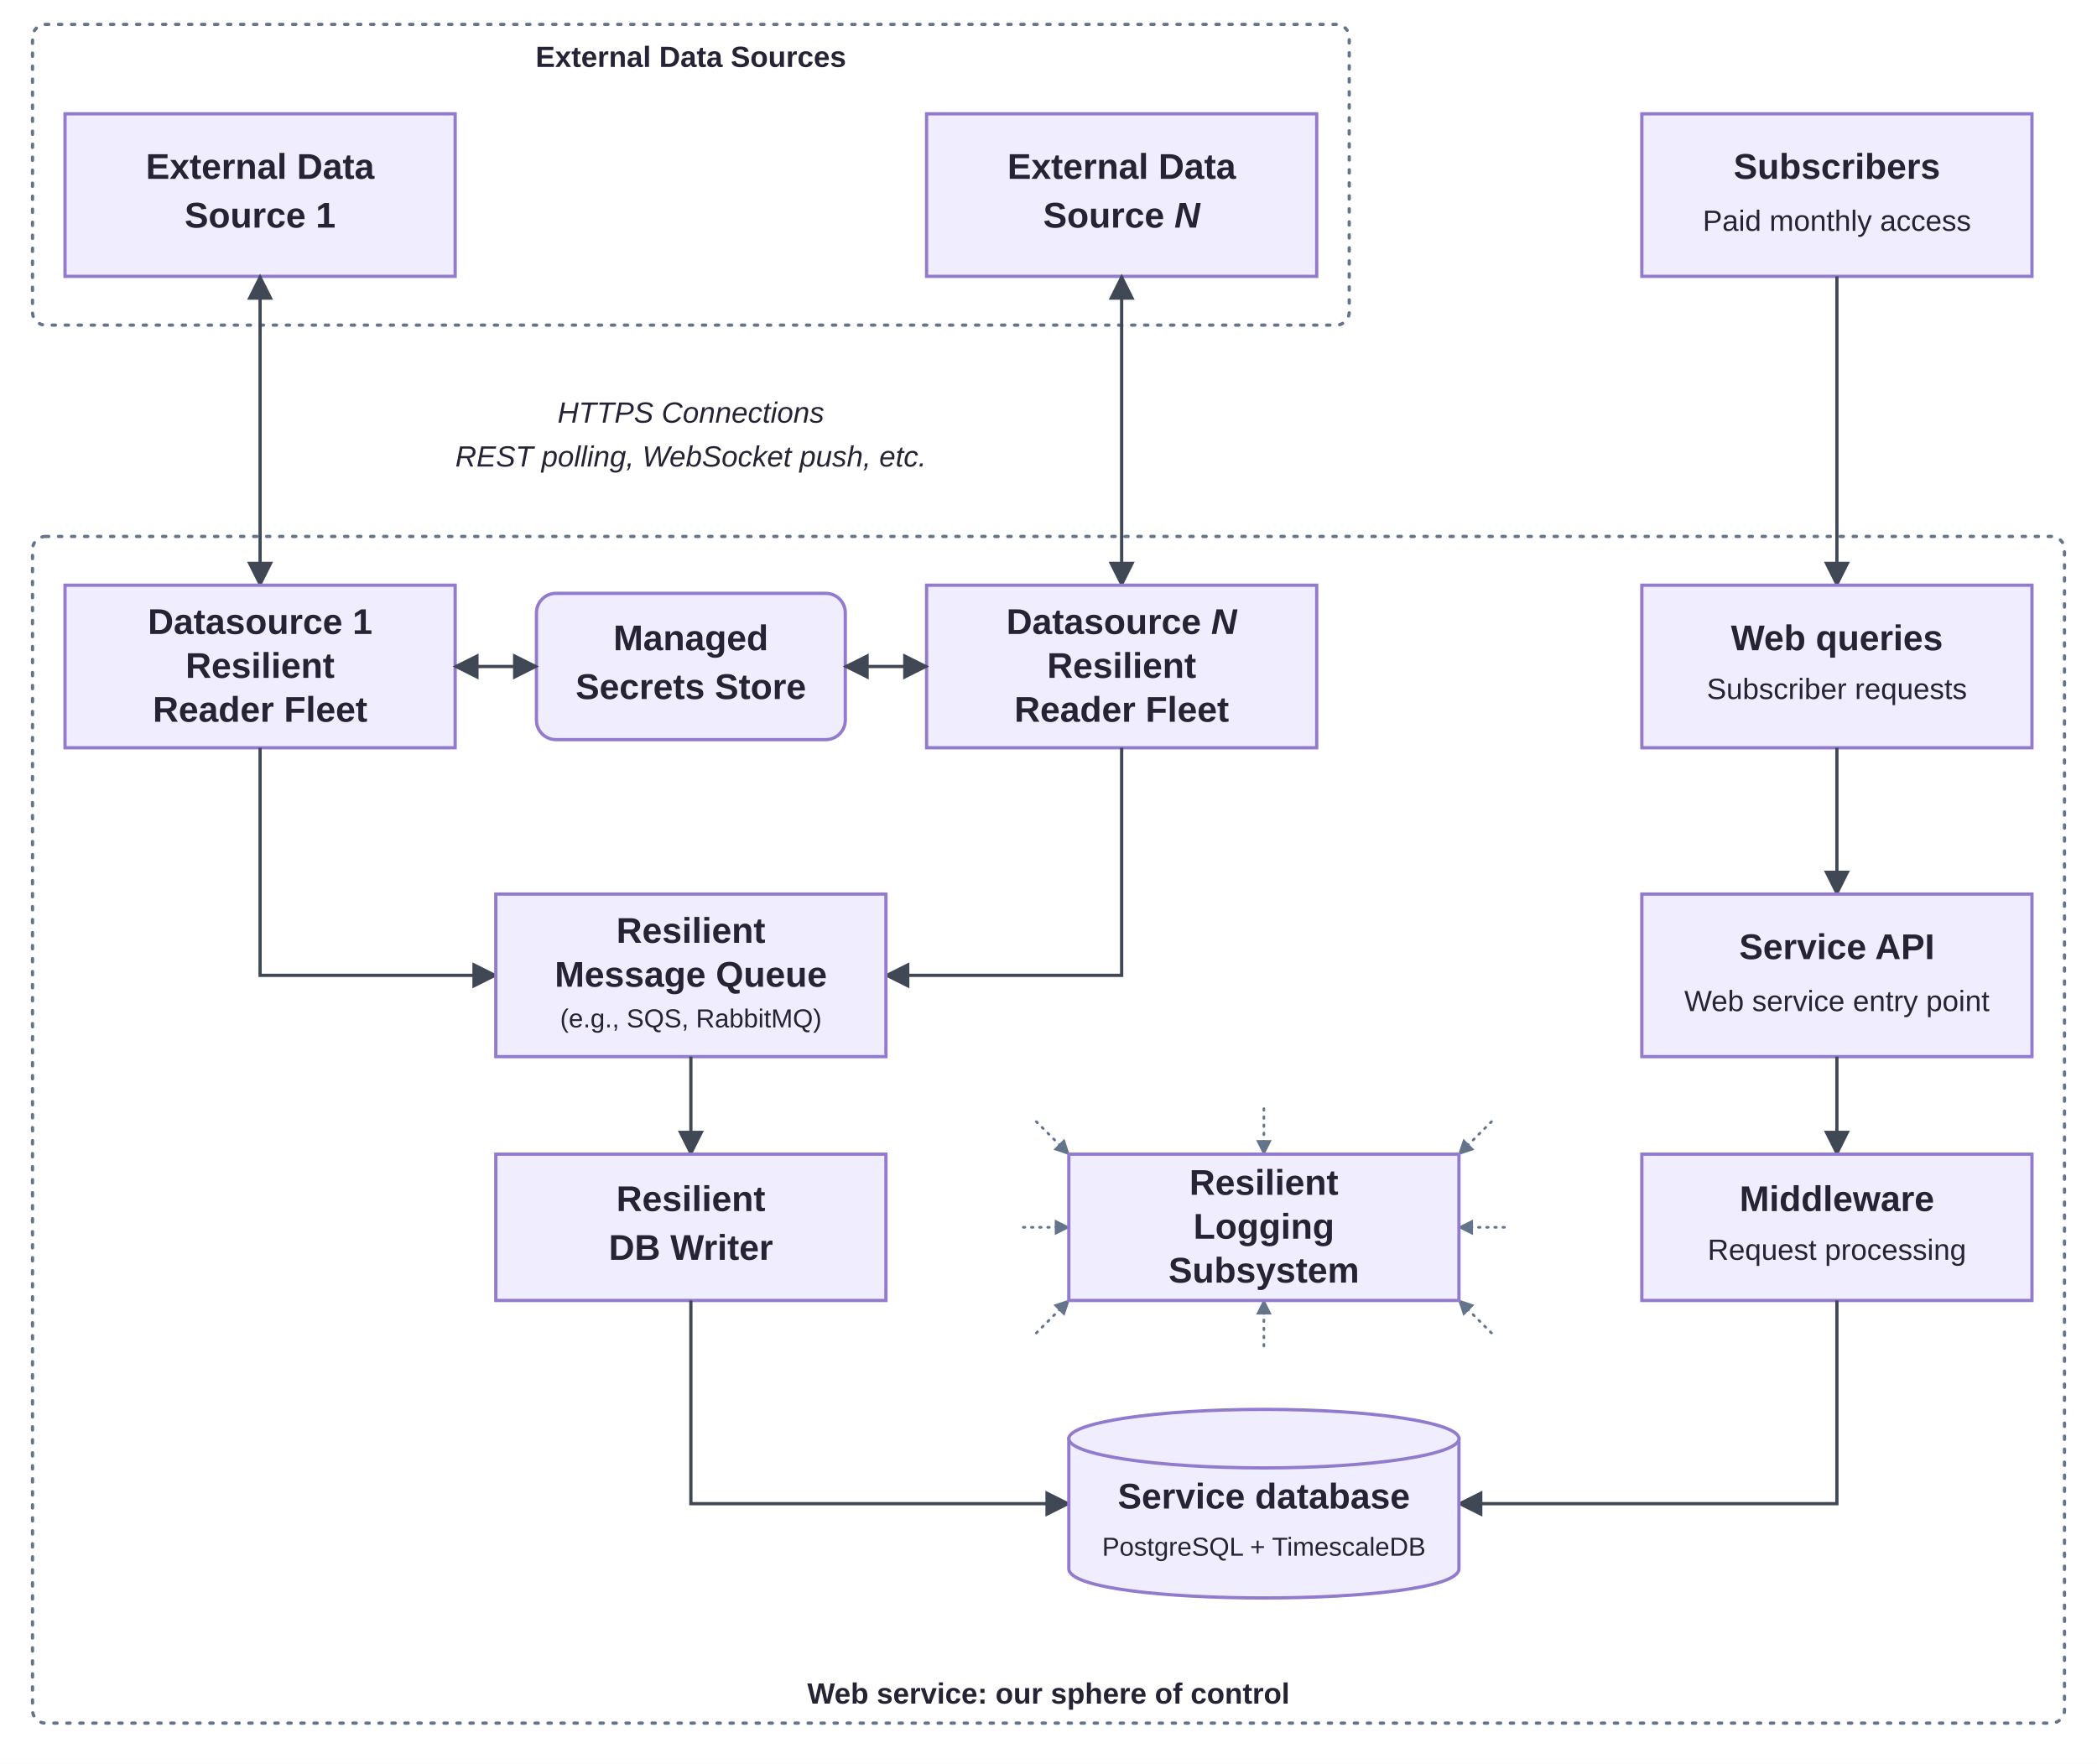
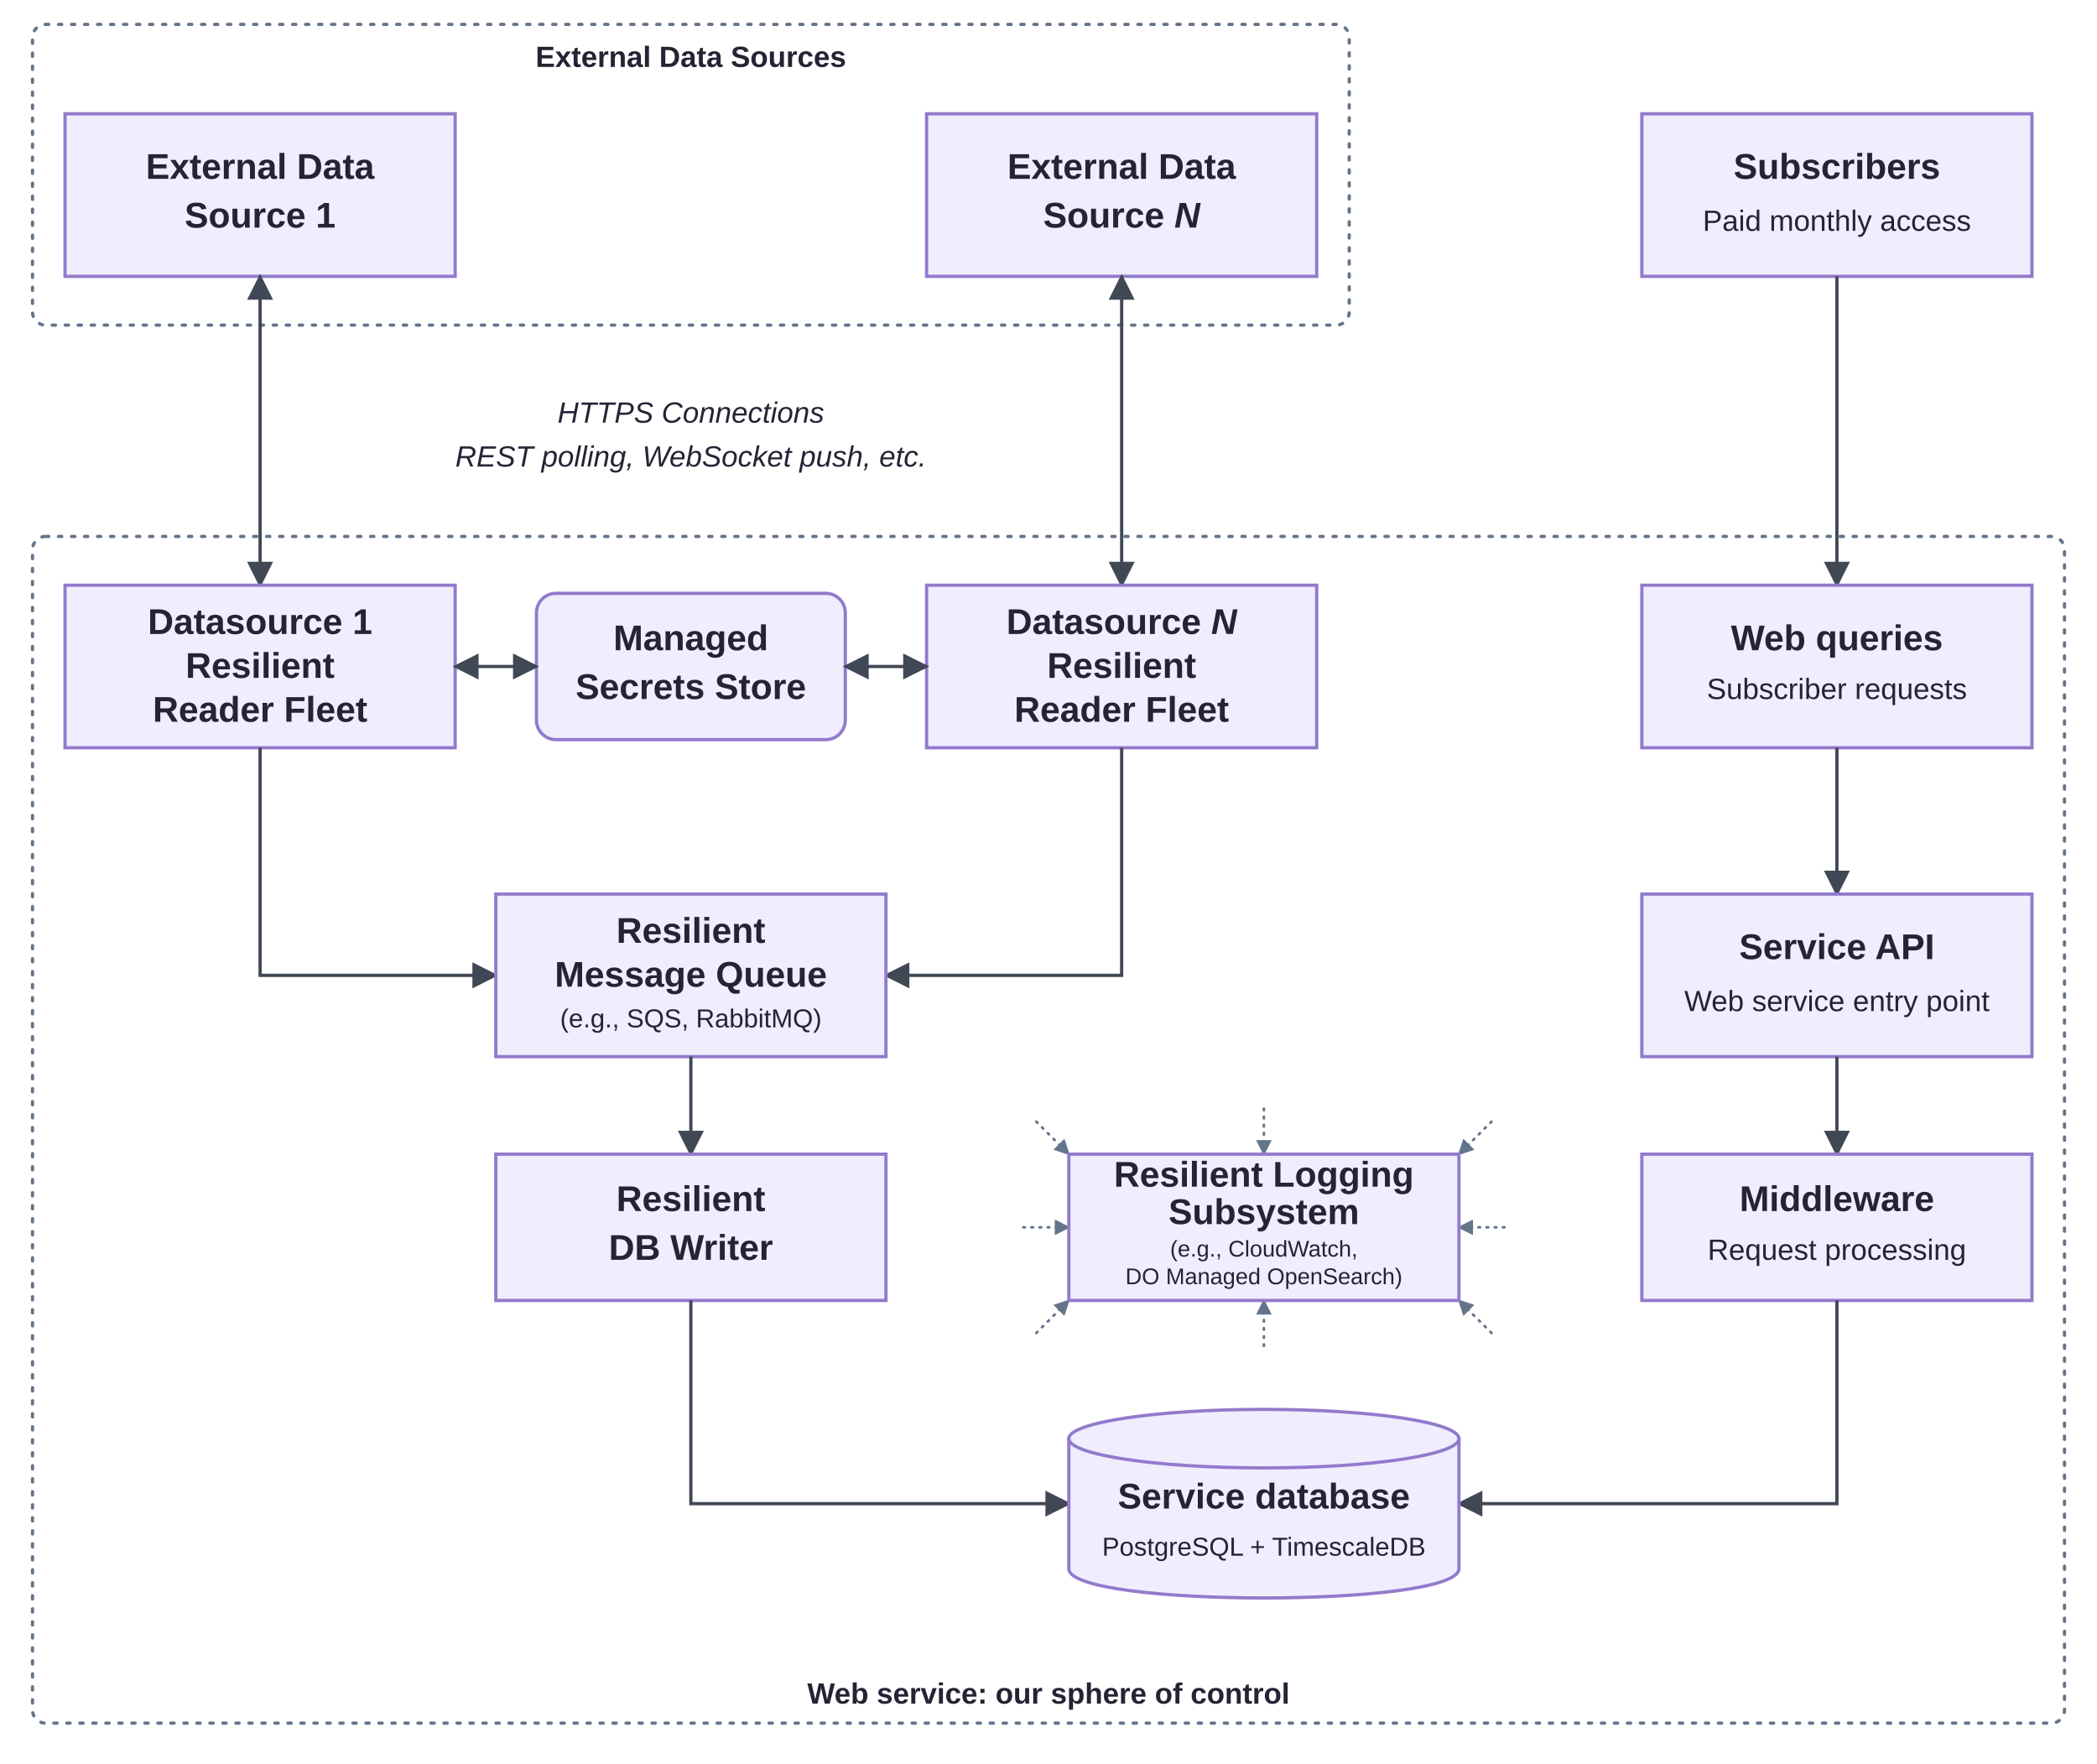
<svg xmlns="http://www.w3.org/2000/svg" width="1290" height="1085" viewBox="0 0 1290 1085" role="img" aria-labelledby="diagram-title diagram-description">
  <defs>
    <marker id="arrow" viewBox="0 0 10 10" refX="9" refY="5" markerWidth="8" markerHeight="8" orient="auto-start-reverse">
      <path d="M 0 0 L 10 5 L 0 10 Z" fill="#414855" />
    </marker>
    <marker id="log-arrow" viewBox="0 0 10 10" refX="9" refY="5" markerWidth="6" markerHeight="6" orient="auto">
      <path d="M 0 0 L 10 5 L 0 10 Z" fill="#64748b" />
    </marker>
  </defs>
  <style>
    text { font-family: Arial, Helvetica, sans-serif; fill: #252334; text-anchor: middle; }
    .node { fill: #f0edff; stroke: #927acc; stroke-width: 2; }
    .title { font-size: 22px; font-weight: 600; }
    .detail { font-size: 18px; }
    .small { font-size: 16px; }
    .flow { fill: none; stroke: #414855; stroke-width: 2; marker-end: url(#arrow); }
    .both { marker-start: url(#arrow); }
    .log-flow { fill: none; stroke: #64748b; stroke-width: 1.6; stroke-dasharray: 1 4; stroke-linecap: round; marker-end: url(#log-arrow); }
  </style>
  <rect width="1290" height="1085" fill="#ffffff" />
  <g aria-label="External Data Sources">
    <rect x="20" y="15" width="810" height="185" rx="8" fill="none" stroke="#64748b" stroke-width="2" stroke-dasharray="2 6" stroke-linecap="round" />
    <text x="425" y="45" dominant-baseline="text-after-edge" style="font-size: 18px; font-weight: 600;">External Data Sources</text>
  </g>
  <g transform="translate(0, 30)">
    <g aria-label="External Data Source 1">
      <rect class="node" x="40" y="40" width="240" height="100" />
      <text class="title" x="160" y="80">External Data</text>
      <text class="title" x="160" y="110">Source 1</text>
    </g>
    <g aria-label="External Data Source N">
      <rect class="node" x="570" y="40" width="240" height="100" />
      <text class="title" x="690" y="80">External Data</text>
      <text class="title" x="690" y="110">Source <tspan font-style="italic">N</tspan>
      </text>
    </g>
    <g aria-label="Subscribers">
      <rect class="node" x="1010" y="40" width="240" height="100" />
      <text class="title" x="1130" y="80">Subscribers</text>
      <text class="detail" x="1130" y="112">Paid monthly access</text>
    </g>
    <g transform="translate(0, 50)">
      <rect x="20" y="250" width="1250" height="730" rx="8" fill="none" stroke="#64748b" stroke-width="2" stroke-dasharray="2 6" stroke-linecap="round" />
      <text x="645" y="968" style="font-size: 18px; font-weight: 600;">Web service: our sphere of control</text>
      <path class="flow both" d="M 160 90 V 280" />
      <path class="flow both" d="M 690 90 V 280" />
      <g aria-label="HTTPS Connections: REST polling, WebSocket push, etc." font-style="italic">
        <text class="detail" x="425" y="180">HTTPS Connections</text>
        <text class="detail" x="425" y="207">REST polling, WebSocket push, etc.</text>
      </g>
      <path class="flow" d="M 1130 90 V 280" />
      <g aria-label="Datasource 1 Resilient Reader Fleet">
        <rect class="node" x="40" y="280" width="240" height="100" />
        <text class="title" x="160" y="310">Datasource 1</text>
        <text class="title" x="160" y="337">Resilient</text>
        <text class="title" x="160" y="364">Reader Fleet</text>
      </g>
      <g aria-label="Managed Secrets Store">
        <rect class="node" x="330" y="285" width="190" height="90" rx="12" />
        <text class="title" x="425" y="320">Managed</text>
        <text class="title" x="425" y="350">Secrets Store</text>
      </g>
      <g aria-label="Datasource N Resilient Reader Fleet">
        <rect class="node" x="570" y="280" width="240" height="100" />
        <text class="title" x="690" y="310">Datasource <tspan font-style="italic">N</tspan>
        </text>
        <text class="title" x="690" y="337">Resilient</text>
        <text class="title" x="690" y="364">Reader Fleet</text>
      </g>
      <path class="flow both" d="M 280 330 H 330" />
      <path class="flow both" d="M 520 330 H 570" />
      <g aria-label="Web queries">
        <rect class="node" x="1010" y="280" width="240" height="100" />
        <text class="title" x="1130" y="320">Web queries</text>
        <text class="detail" x="1130" y="350">Subscriber requests</text>
      </g>
      <path class="flow" d="M 160 380 V 520 H 305" />
      <path class="flow" d="M 690 380 V 520 H 545" />
      <path class="flow" d="M 1130 380 V 470" />
      <g aria-label="Resilient message queue">
        <rect class="node" x="305" y="470" width="240" height="100" />
        <text class="title" x="425" y="500">Resilient</text>
        <text class="title" x="425" y="527">Message Queue</text>
        <text class="small" x="425" y="552">(e.g., SQS, RabbitMQ)</text>
      </g>
      <g aria-label="Service API">
        <rect class="node" x="1010" y="470" width="240" height="100" />
        <text class="title" x="1130" y="510">Service API</text>
        <text class="detail" x="1130" y="542">Web service entry point</text>
      </g>
      <path class="flow" d="M 425 570 V 630" />
      <path class="flow" d="M 1130 570 V 630" />
      <g aria-label="Resilient database writer">
        <rect class="node" x="305" y="630" width="240" height="90" />
        <text class="title" x="425" y="665">Resilient</text>
        <text class="title" x="425" y="695">DB Writer</text>
      </g>
      <g aria-label="Middleware">
        <rect class="node" x="1010" y="630" width="240" height="90" />
        <text class="title" x="1130" y="665">Middleware</text>
        <text class="detail" x="1130" y="695">Request processing</text>
      </g>
      <g aria-label="Every component sends logs to the Resilient Logging Subsystem">
        <path class="log-flow" d="M 777.5 602 V 630" />
        <path class="log-flow" d="M 777.5 748 V 720" />
        <path class="log-flow" d="M 629.5 675 H 657.5" />
        <path class="log-flow" d="M 925.5 675 H 897.5" />
        <path class="log-flow" d="M 637.5 610 L 657.5 630" />
        <path class="log-flow" d="M 917.5 610 L 897.5 630" />
        <path class="log-flow" d="M 637.5 740 L 657.5 720" />
        <path class="log-flow" d="M 917.5 740 L 897.5 720" />
      </g>
      <g aria-label="Resilient Logging Subsystem">
        <rect class="node" x="657.5" y="630" width="240" height="90" />
-         <text class="title" x="777.5" y="655">Resilient</text>
-         <text class="title" x="777.5" y="682">Logging</text>
-         <text class="title" x="777.5" y="709">Subsystem</text>
+         <text class="title" x="777.5" y="650">Resilient Logging</text>
+         <text class="title" x="777.5" y="673">Subsystem</text>
+         <text x="777.5" y="693" style="font-size: 14px;">(e.g., CloudWatch,</text>
+         <text x="777.5" y="710" style="font-size: 14px;">DO Managed OpenSearch)</text>
      </g>
      <path class="flow" d="M 425 720 V 845 H 657.5" />
      <path class="flow" d="M 1130 720 V 845 H 897.5" />
      <g aria-label="Service database, PostgreSQL and TimescaleDB">
        <path class="node" d="M 657.5 805 V 885 C 657.5 909 897.5 909 897.5 885 V 805 Z" />
        <ellipse class="node" cx="777.5" cy="805" rx="120" ry="18" />
        <text class="title" x="777.5" y="848">Service database</text>
        <text class="small" x="777.5" y="877">PostgreSQL + TimescaleDB</text>
      </g>
    </g>
  </g>
</svg>
